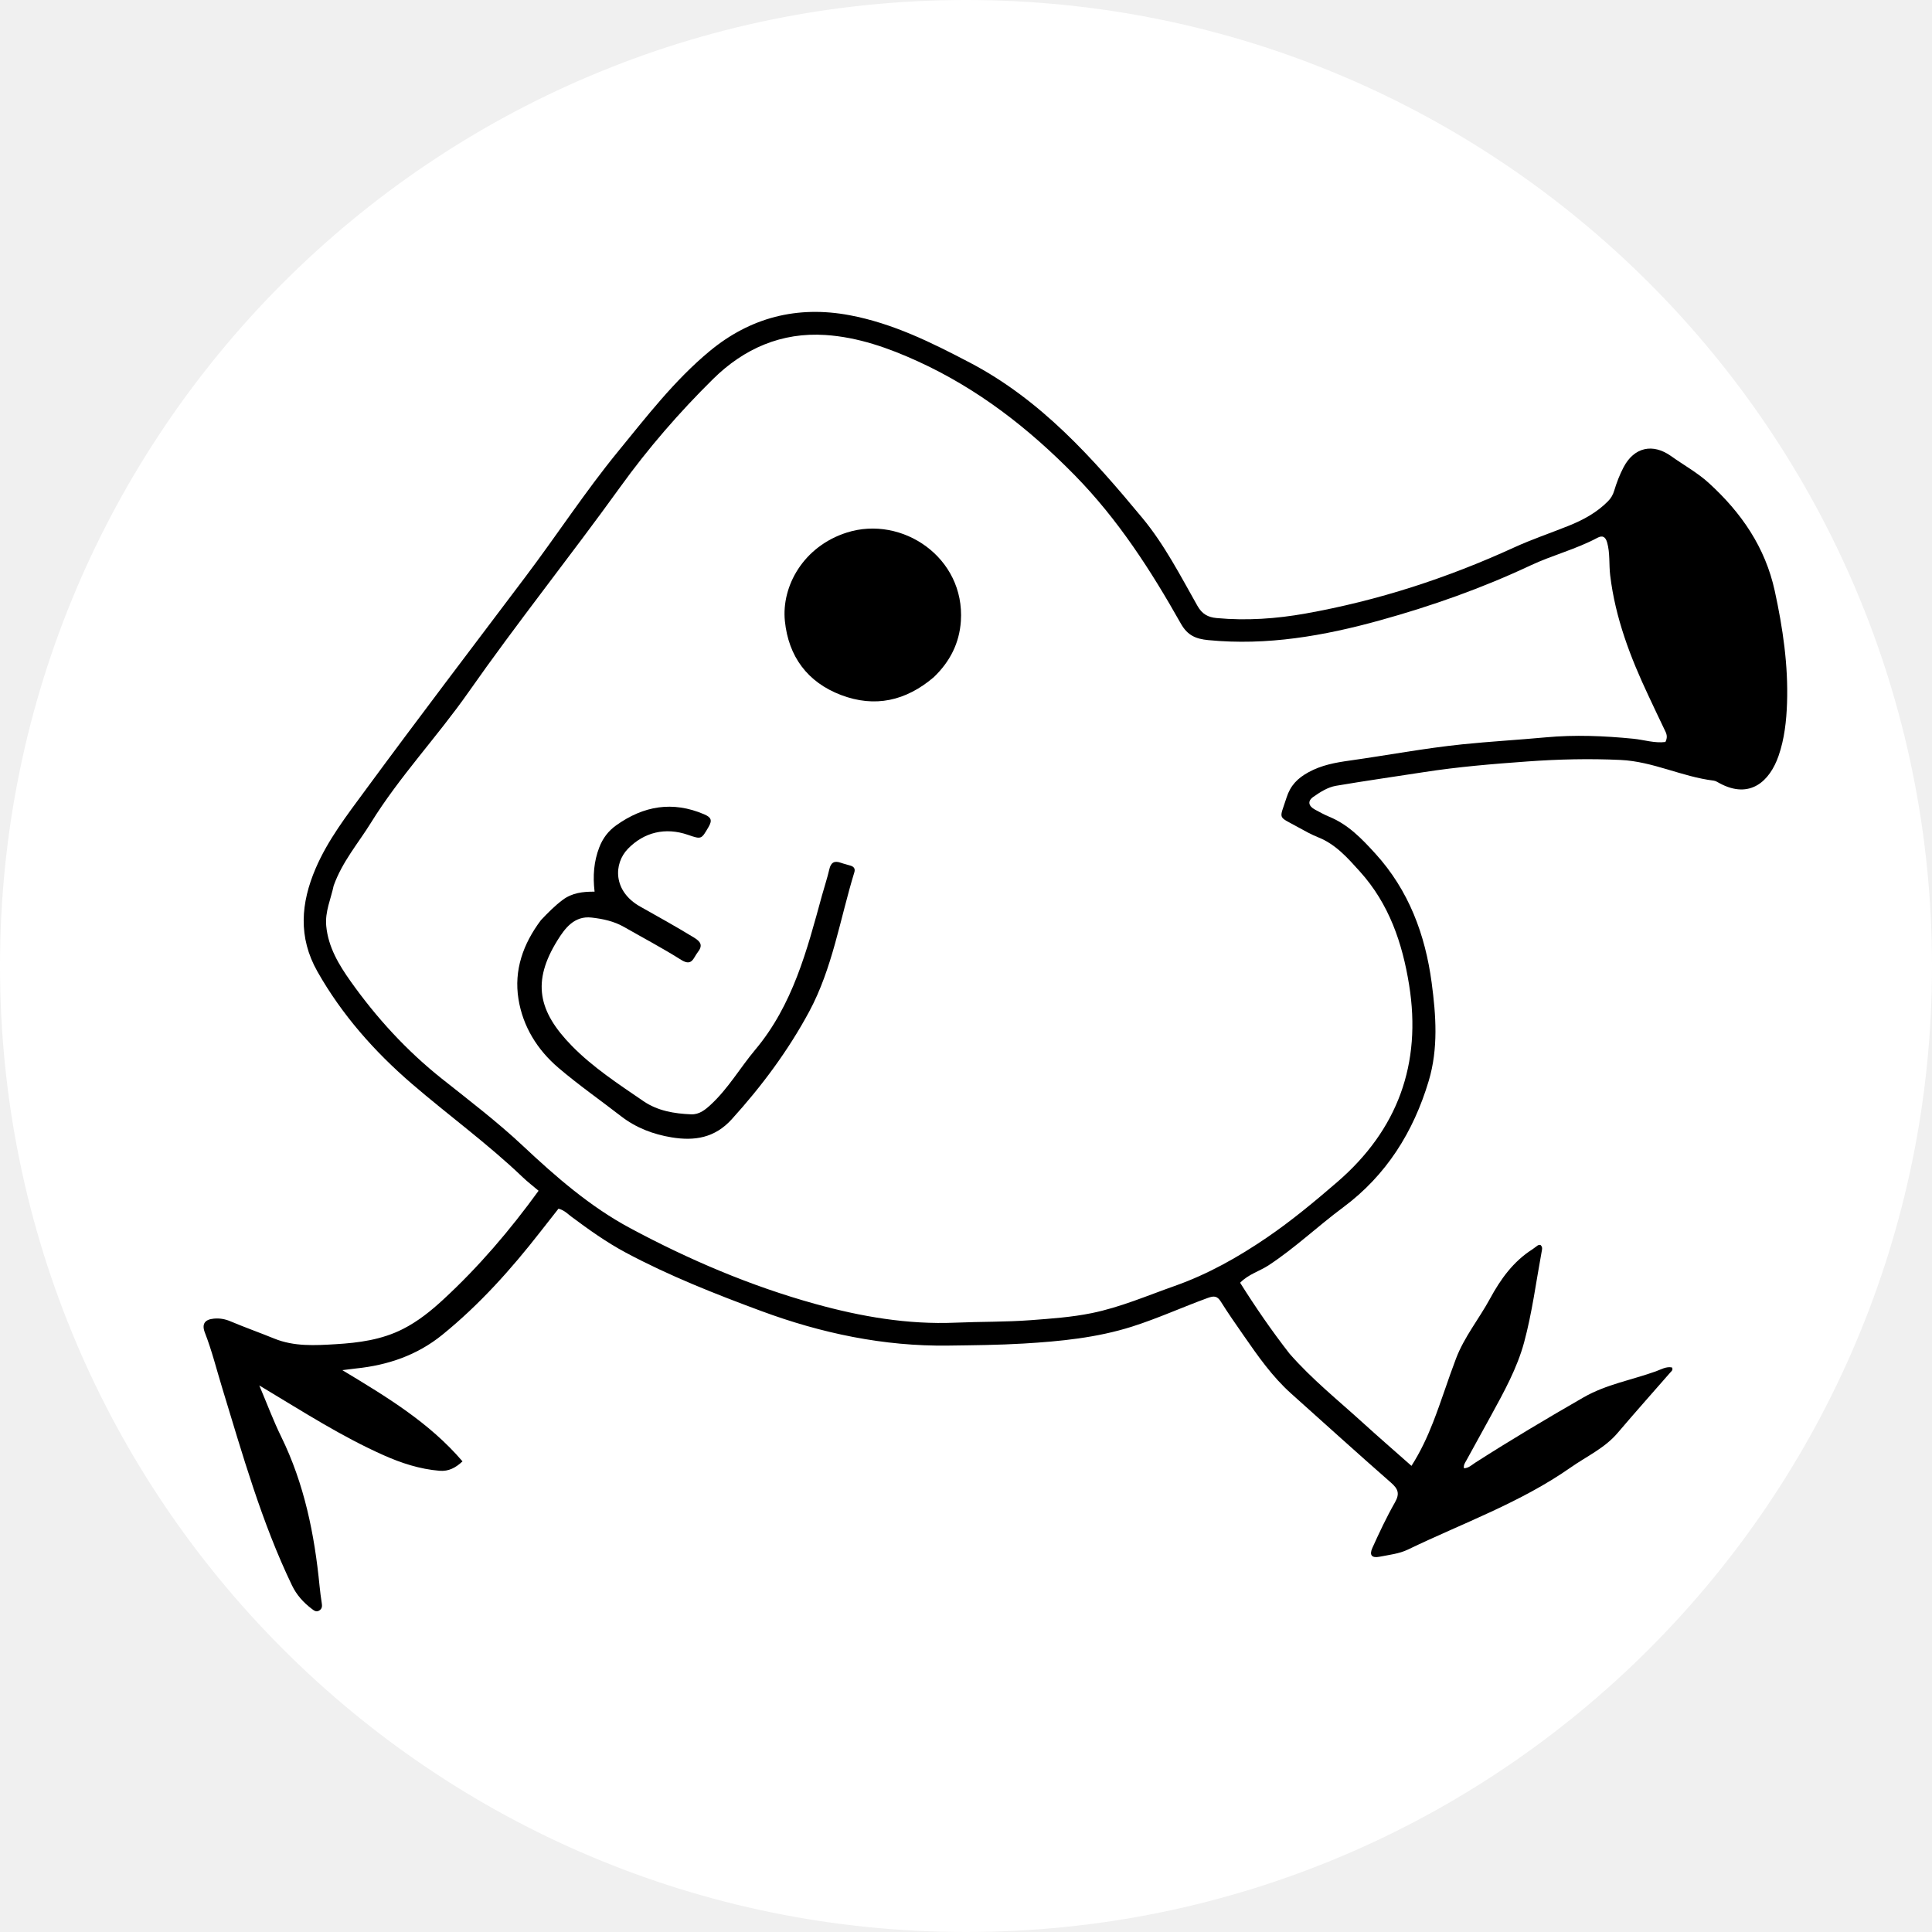
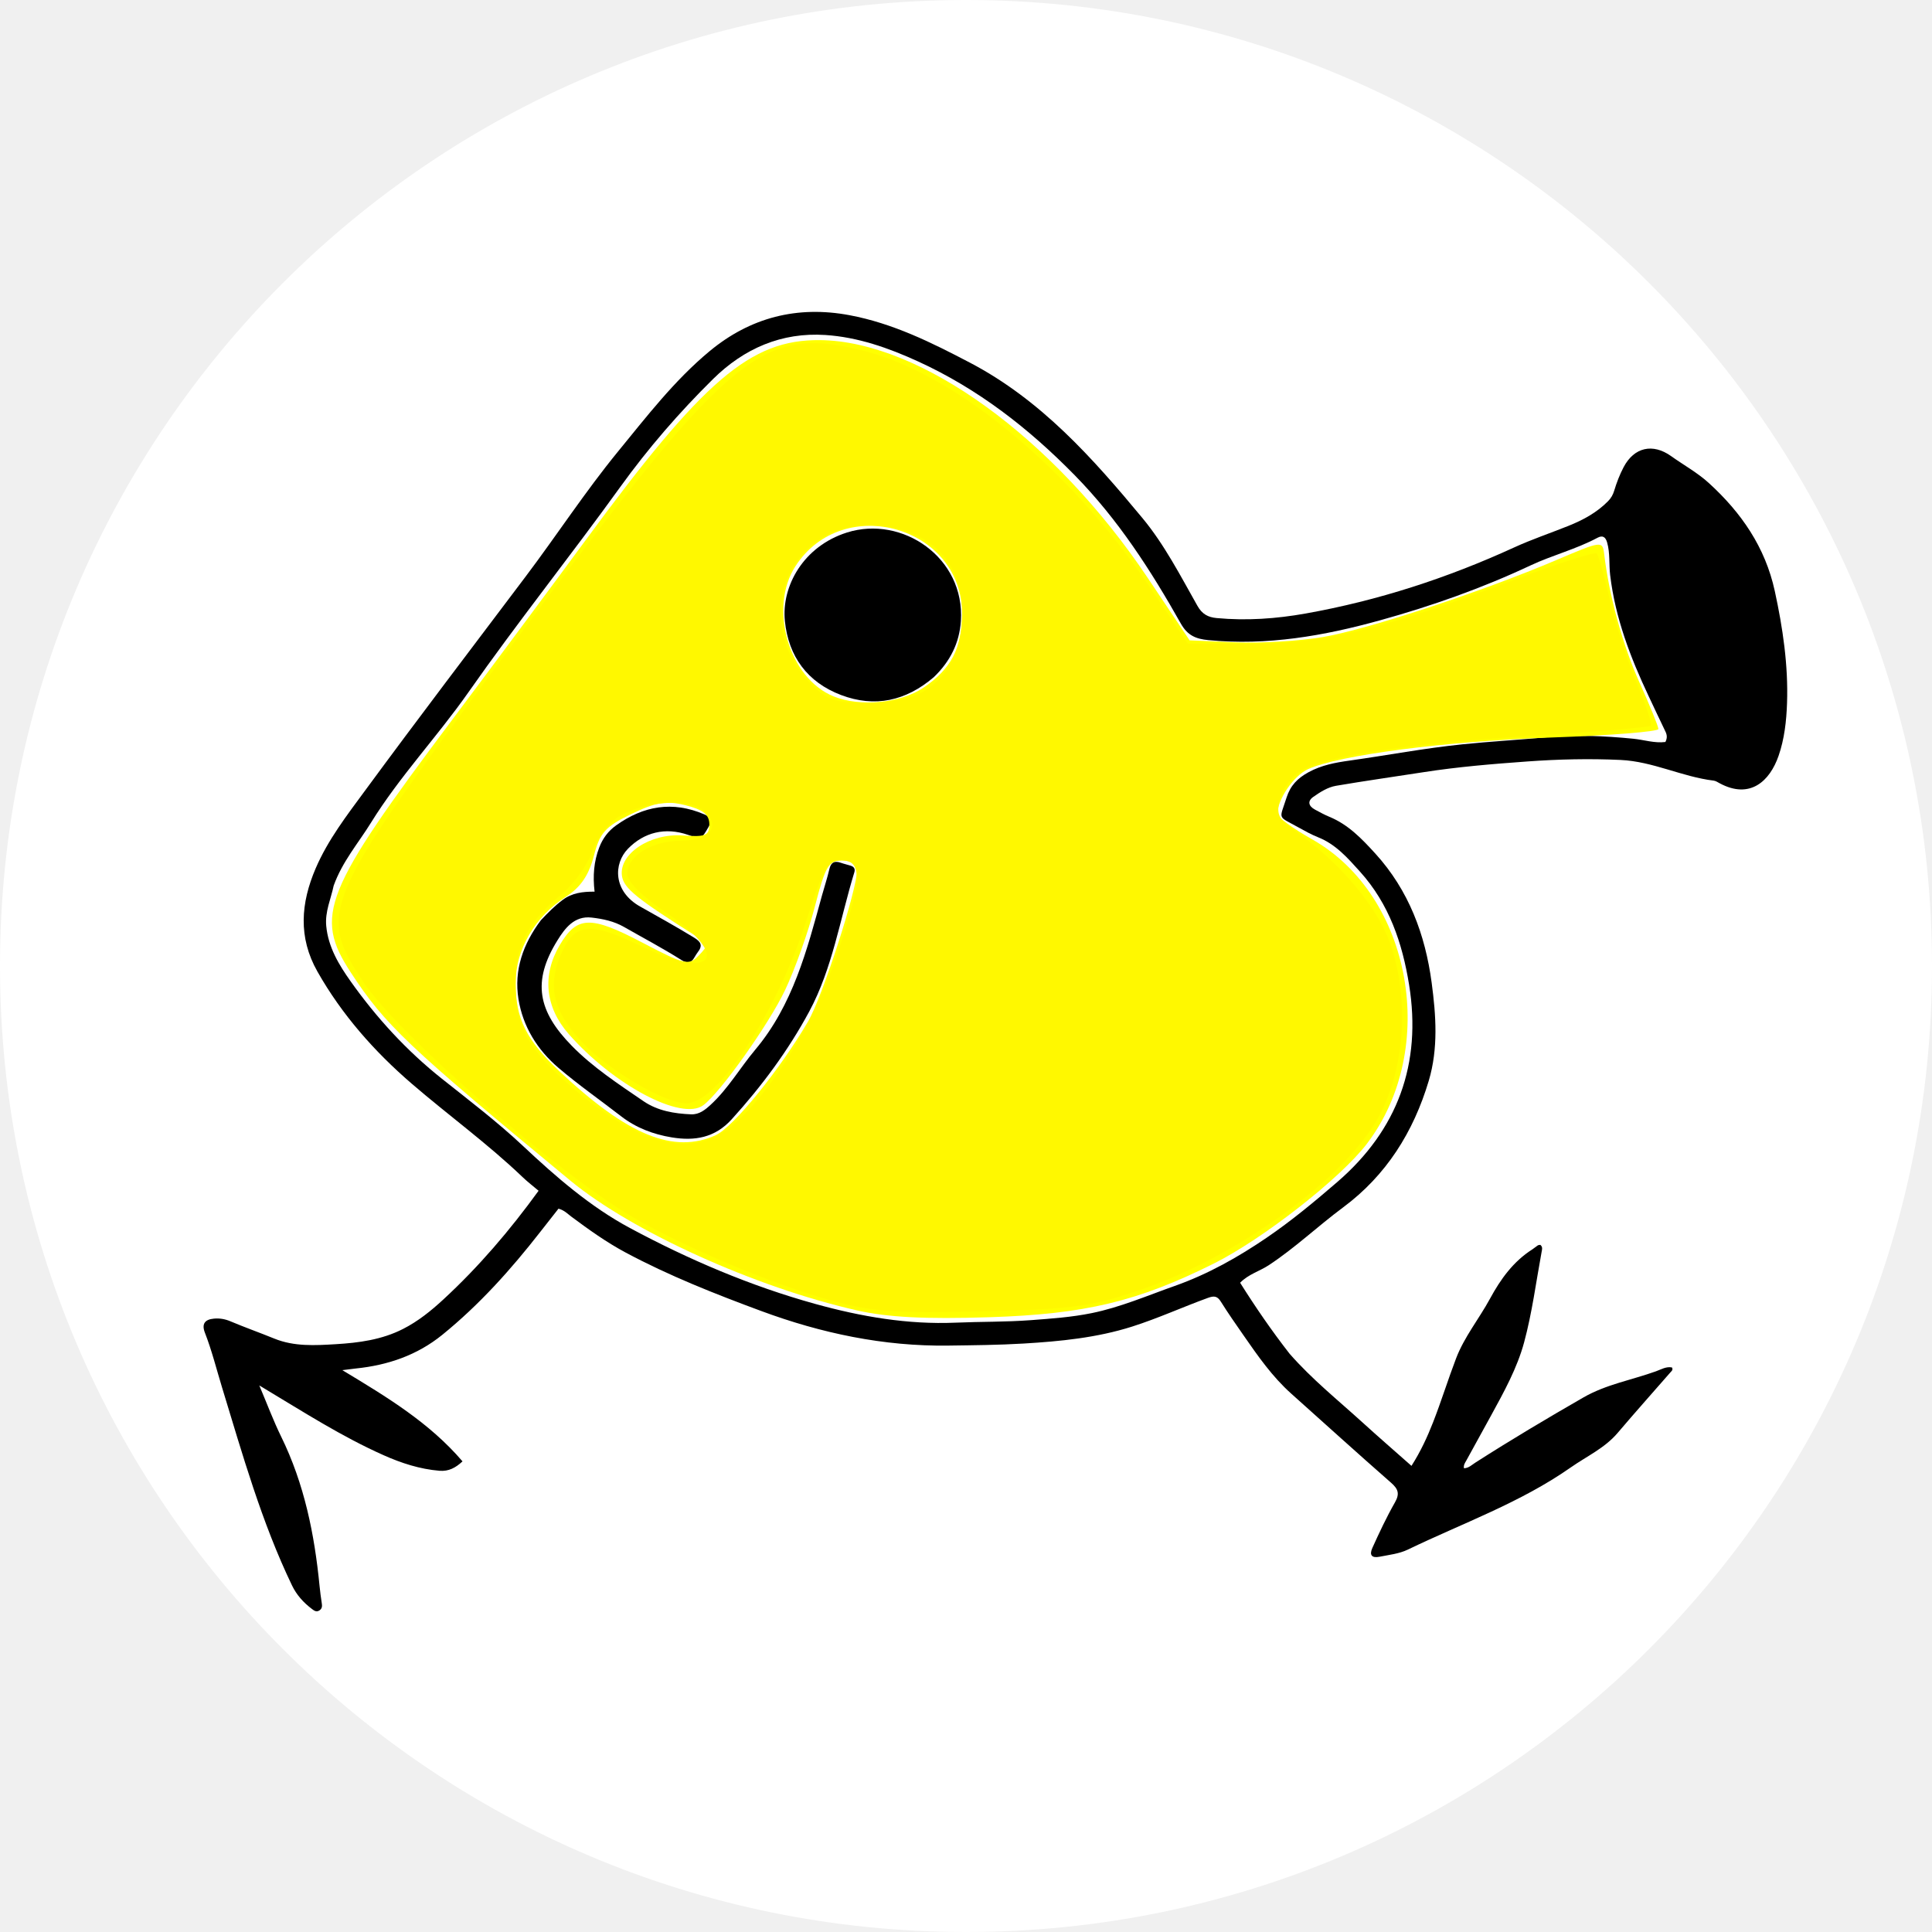
- <svg xmlns="http://www.w3.org/2000/svg" width="48px" height="48px" class="oofla" viewBox="0 0 1024 1024">
-   <circle fill="#fff" cx="512" cy="512" r="512" />
-   <path d="M683.504 717.497c11.91 13.601 25.727 24.666 38.778 36.54 8.351 7.596 16.888 14.988 25.826 22.9 4.875-7.64 8.408-15.312 11.463-23.122 4.365-11.157 7.901-22.637 12.176-33.833 4.367-11.438 12.198-20.987 17.986-31.656 5.63-10.38 12.345-19.72 22.493-26.171.98-.623 1.839-1.433 2.815-2.06.377-.242.926-.216 1.352-.303 1.407 1.11.918 2.529.693 3.743-2.96 16.015-5.036 32.274-9.275 47.947-3.68 13.607-10.623 26.182-17.427 38.613-4.399 8.037-8.837 16.053-13.243 24.086-.625 1.14-1.502 2.21-1.224 4.025 2.49-.048 4.181-1.79 6.015-2.965 18.804-12.045 37.983-23.454 57.343-34.585 12.034-6.918 25.615-9.225 38.416-13.835 2.714-.978 5.404-2.653 8.487-2.049.724 1.356-.282 1.982-.887 2.676-9.3 10.674-18.738 21.23-27.899 32.02-6.868 8.092-16.425 12.391-24.838 18.288-26.676 18.696-57.346 29.561-86.402 43.578-4.542 2.19-9.911 2.77-14.962 3.767-4.088.807-5.545-.825-3.803-4.682 3.698-8.185 7.537-16.345 11.974-24.142 2.608-4.583 1.708-7.092-2.056-10.389-17.793-15.586-35.315-31.482-52.946-47.254-10.033-8.975-17.657-19.919-25.258-30.877-4.082-5.885-8.212-11.75-12-17.823-1.894-3.036-3.581-3.22-6.884-2.023-13.455 4.877-26.483 10.855-40.147 15.196-18.737 5.953-38.098 7.837-57.536 8.998-13.285.794-26.616.903-39.93 1.085-34.228.466-67.3-6.541-99.087-18.306-24.459-9.053-48.854-18.674-71.964-31.041-10.163-5.44-19.51-12.131-28.735-19.003-1.971-1.47-3.689-3.382-6.804-4.22-3.152 4.014-6.428 8.164-9.68 12.333-15.506 19.885-32.252 38.586-51.904 54.526-13.379 10.851-28.92 16.118-45.845 17.85-1.808.186-3.608.443-7.135.88 23.644 14.243 46.106 27.8 63.69 48.344-3.64 3.409-7.348 5.392-12.199 4.987-10.42-.871-20.15-4.03-29.654-8.263-22.15-9.864-42.483-22.94-63.191-35.362-.526-.316-1.051-.634-2.668-1.61 4.138 9.762 7.43 18.64 11.577 27.098 12.286 25.049 17.7 51.79 20.376 79.272.29 2.975.684 5.943 1.143 8.897.245 1.576.316 2.965-1.212 3.977-1.642 1.086-2.847.1-4.042-.806-4.43-3.356-8.055-7.349-10.503-12.436-16.17-33.618-26.211-69.39-37.061-104.886-2.966-9.702-5.405-19.566-9.1-29.05-1.796-4.61-.097-7.024 4.753-7.468 3.026-.278 5.838.18 8.729 1.4 7.668 3.235 15.53 6.007 23.237 9.153 10.566 4.314 21.638 3.652 32.555 2.998 12.272-.735 24.43-2.32 35.75-8.09 8.014-4.084 14.819-9.595 21.296-15.568 18.777-17.314 35.283-36.64 50.537-57.668-2.967-2.52-5.86-4.732-8.475-7.234-18.563-17.764-39.4-32.827-58.806-49.556-19.722-17.003-36.94-36.451-49.931-59.376-10.313-18.2-8.804-36.361-.963-54.655 6.49-15.14 16.568-28.171 26.201-41.274 28.01-38.095 56.663-75.718 85.13-113.476 16.548-21.948 31.567-45.024 49-66.315 15.2-18.564 29.902-37.694 48.444-53.079 21.547-17.88 46.456-24.328 74.277-19.09 22.919 4.315 43.307 14.434 63.776 25.165 37.634 19.73 65.012 50.521 91.392 82.338 11.665 14.068 20.14 30.596 29.164 46.542 2.49 4.4 5.605 6.043 10.19 6.47 15.83 1.475 31.526.371 47.119-2.407 38.385-6.84 75.14-18.798 110.573-35.036 9.37-4.294 19.198-7.583 28.776-11.432 7.76-3.118 15.03-7.016 20.995-13.098 1.605-1.636 2.587-3.414 3.216-5.492 1.306-4.314 2.897-8.502 5-12.502 5.585-10.622 15.487-12.804 25.2-5.86 6.634 4.743 13.872 8.696 19.92 14.2 17.23 15.686 29.96 34.04 35.025 57.358 4.255 19.595 7.159 39.251 6.48 59.315-.32 9.487-1.392 19.055-4.488 27.984-4.641 13.385-15.108 23.203-31.224 14.531-1.024-.55-2.083-1.271-3.187-1.405-16.786-2.035-32.104-10.145-49.34-10.955-16.53-.776-32.944-.386-49.369.8-18.415 1.328-36.826 2.843-55.093 5.689-15.442 2.405-30.923 4.58-46.327 7.205-4.405.75-8.371 3.307-12.035 5.859-3.182 2.216-2.67 4.872.899 6.785 2.495 1.338 4.987 2.72 7.598 3.795 10.017 4.126 17.152 11.588 24.312 19.443 17.8 19.53 26.51 43.099 29.9 68.499 2.295 17.192 3.584 34.84-1.557 52.027-8.108 27.105-22.5 50.077-45.397 67.065-13.375 9.924-25.462 21.472-39.419 30.645-4.83 3.175-10.675 4.712-15.15 9.28 8.14 12.937 16.685 25.398 26.215 37.616M176.859 469.396c-1.474 7.093-4.665 13.774-3.947 21.39 1.067 11.313 6.762 20.645 12.955 29.375 13.73 19.356 29.704 36.78 48.375 51.615 14.59 11.592 29.392 22.863 43.042 35.678 17.368 16.304 35.531 32.115 56.574 43.411 31.267 16.785 63.932 30.738 98.227 40.237 24.271 6.724 48.98 11.02 74.409 9.936 13.299-.567 26.63-.325 39.925-1.33 10.774-.815 21.546-1.558 32.164-3.718 15.246-3.101 29.442-9.258 44.026-14.407 17.685-6.244 33.675-15.291 48.893-25.668 13.034-8.888 25.269-19.058 37.236-29.381 32.071-27.664 44.864-62.65 38.117-104.545-3.572-22.177-10.59-42.89-26.04-60.018-6.505-7.213-12.793-14.456-22.152-18.184-3.698-1.473-7.217-3.443-10.71-5.38-11.053-6.13-9.883-3.67-6.053-15.672 2.046-6.41 5.829-10.253 11.612-13.422 6.932-3.799 14.226-5.123 21.824-6.19 19.914-2.798 39.681-6.555 59.715-8.612 14.737-1.513 29.521-2.338 44.261-3.705 15.486-1.437 30.881-.785 46.314.733 5.719.563 11.347 2.47 17.065 1.731 1.036-2.028.916-3.697.043-5.496-3.056-6.29-6.003-12.632-8.987-18.956-9.625-20.398-17.601-41.273-20.322-63.922-.694-5.78.002-11.661-1.606-17.348-.816-2.887-2.327-4.013-5.11-2.522-11.355 6.084-23.937 9.225-35.525 14.672-25.697 12.08-52.32 21.482-79.649 29.061-29.842 8.276-59.964 13.554-91.129 10.513-6.53-.638-10.95-2.4-14.532-8.755-15.876-28.17-33.214-55.138-56.187-78.57-24.466-24.955-51.266-45.811-83.056-60.363-15.736-7.203-31.98-12.908-49.183-14.03-23.164-1.51-43.033 7.078-59.521 23.35-17.942 17.707-34.448 36.765-49.146 57.158-26.4 36.626-54.61 71.902-80.522 108.876-16.536 23.595-36.486 44.621-51.703 69.215-6.645 10.739-15.063 20.404-19.697 33.243z" />
-   <path d="M494.91 358.933c-14.797 12.597-31.175 16.247-49.118 9.447-17.873-6.774-27.879-20.494-29.787-39.195-1.888-18.497 9.83-39.637 32.895-46.94 29.23-9.252 62.627 13.226 60.38 46.951-.774 11.601-5.7 21.435-14.37 29.737zM286.681 487.727c3.792-4.019 7.42-7.679 11.58-10.788 4.902-3.664 10.614-4.408 16.881-4.338-.99-8.342-.385-16.01 2.473-23.444 1.856-4.827 4.761-8.702 8.965-11.704 14.518-10.365 29.917-13.025 46.677-5.839 3.664 1.572 4.38 3.135 2.301 6.677-3.825 6.52-3.669 6.702-10.87 4.207-12.16-4.21-23.361-1.324-31.808 7.303-7.818 7.986-7.972 22.614 6.42 30.693 9.587 5.38 19.18 10.727 28.567 16.457 3.56 2.173 4.793 4.176 1.914 7.808-2.303 2.905-2.938 7.66-8.776 3.974-9.846-6.216-20.178-11.663-30.297-17.448-5.318-3.039-11.195-4.273-17.147-4.954-9.243-1.058-14.205 5.814-18.074 12.033-13.64 21.925-10.338 37.665 7.652 56.017 11.151 11.375 24.73 20.246 37.928 29.275 7.471 5.11 16.272 6.589 25.196 6.96 4.346.182 7.473-2.367 10.467-5.132 9.265-8.555 15.527-19.532 23.534-29.07 19.987-23.805 27.465-52.827 35.387-81.747 1.274-4.651 2.829-9.234 3.908-13.928.842-3.662 2.691-4.667 6.111-3.449 1.721.614 3.523.997 5.264 1.559 1.677.54 2.44 1.662 1.891 3.455-7.588 24.778-11.576 50.9-23.956 73.895-11.12 20.654-25.172 39.543-41.042 57.042-8.966 9.888-19.666 11.58-31.781 9.6-9.837-1.61-18.932-5.06-26.907-11.24-11.057-8.57-22.569-16.6-33.194-25.67-11.158-9.523-18.813-21.843-21.148-36.414-2.454-15.312 2.425-29.176 11.884-41.79z" />
+ <svg xmlns="http://www.w3.org/2000/svg" width="48px" height="48px" class="oofla" viewBox="0 0 1024 1024" version="1.1" id="svg2">
+   <defs id="defs2" />
+   <circle fill="#fff" cx="512" cy="512" r="512" id="circle1" />
+   <path d="M683.504 717.497c11.91 13.601 25.727 24.666 38.778 36.54 8.351 7.596 16.888 14.988 25.826 22.9 4.875-7.64 8.408-15.312 11.463-23.122 4.365-11.157 7.901-22.637 12.176-33.833 4.367-11.438 12.198-20.987 17.986-31.656 5.63-10.38 12.345-19.72 22.493-26.171.98-.623 1.839-1.433 2.815-2.06.377-.242.926-.216 1.352-.303 1.407 1.11.918 2.529.693 3.743-2.96 16.015-5.036 32.274-9.275 47.947-3.68 13.607-10.623 26.182-17.427 38.613-4.399 8.037-8.837 16.053-13.243 24.086-.625 1.14-1.502 2.21-1.224 4.025 2.49-.048 4.181-1.79 6.015-2.965 18.804-12.045 37.983-23.454 57.343-34.585 12.034-6.918 25.615-9.225 38.416-13.835 2.714-.978 5.404-2.653 8.487-2.049.724 1.356-.282 1.982-.887 2.676-9.3 10.674-18.738 21.23-27.899 32.02-6.868 8.092-16.425 12.391-24.838 18.288-26.676 18.696-57.346 29.561-86.402 43.578-4.542 2.19-9.911 2.77-14.962 3.767-4.088.807-5.545-.825-3.803-4.682 3.698-8.185 7.537-16.345 11.974-24.142 2.608-4.583 1.708-7.092-2.056-10.389-17.793-15.586-35.315-31.482-52.946-47.254-10.033-8.975-17.657-19.919-25.258-30.877-4.082-5.885-8.212-11.75-12-17.823-1.894-3.036-3.581-3.22-6.884-2.023-13.455 4.877-26.483 10.855-40.147 15.196-18.737 5.953-38.098 7.837-57.536 8.998-13.285.794-26.616.903-39.93 1.085-34.228.466-67.3-6.541-99.087-18.306-24.459-9.053-48.854-18.674-71.964-31.041-10.163-5.44-19.51-12.131-28.735-19.003-1.971-1.47-3.689-3.382-6.804-4.22-3.152 4.014-6.428 8.164-9.68 12.333-15.506 19.885-32.252 38.586-51.904 54.526-13.379 10.851-28.92 16.118-45.845 17.85-1.808.186-3.608.443-7.135.88 23.644 14.243 46.106 27.8 63.69 48.344-3.64 3.409-7.348 5.392-12.199 4.987-10.42-.871-20.15-4.03-29.654-8.263-22.15-9.864-42.483-22.94-63.191-35.362-.526-.316-1.051-.634-2.668-1.61 4.138 9.762 7.43 18.64 11.577 27.098 12.286 25.049 17.7 51.79 20.376 79.272.29 2.975.684 5.943 1.143 8.897.245 1.576.316 2.965-1.212 3.977-1.642 1.086-2.847.1-4.042-.806-4.43-3.356-8.055-7.349-10.503-12.436-16.17-33.618-26.211-69.39-37.061-104.886-2.966-9.702-5.405-19.566-9.1-29.05-1.796-4.61-.097-7.024 4.753-7.468 3.026-.278 5.838.18 8.729 1.4 7.668 3.235 15.53 6.007 23.237 9.153 10.566 4.314 21.638 3.652 32.555 2.998 12.272-.735 24.43-2.32 35.75-8.09 8.014-4.084 14.819-9.595 21.296-15.568 18.777-17.314 35.283-36.64 50.537-57.668-2.967-2.52-5.86-4.732-8.475-7.234-18.563-17.764-39.4-32.827-58.806-49.556-19.722-17.003-36.94-36.451-49.931-59.376-10.313-18.2-8.804-36.361-.963-54.655 6.49-15.14 16.568-28.171 26.201-41.274 28.01-38.095 56.663-75.718 85.13-113.476 16.548-21.948 31.567-45.024 49-66.315 15.2-18.564 29.902-37.694 48.444-53.079 21.547-17.88 46.456-24.328 74.277-19.09 22.919 4.315 43.307 14.434 63.776 25.165 37.634 19.73 65.012 50.521 91.392 82.338 11.665 14.068 20.14 30.596 29.164 46.542 2.49 4.4 5.605 6.043 10.19 6.47 15.83 1.475 31.526.371 47.119-2.407 38.385-6.84 75.14-18.798 110.573-35.036 9.37-4.294 19.198-7.583 28.776-11.432 7.76-3.118 15.03-7.016 20.995-13.098 1.605-1.636 2.587-3.414 3.216-5.492 1.306-4.314 2.897-8.502 5-12.502 5.585-10.622 15.487-12.804 25.2-5.86 6.634 4.743 13.872 8.696 19.92 14.2 17.23 15.686 29.96 34.04 35.025 57.358 4.255 19.595 7.159 39.251 6.48 59.315-.32 9.487-1.392 19.055-4.488 27.984-4.641 13.385-15.108 23.203-31.224 14.531-1.024-.55-2.083-1.271-3.187-1.405-16.786-2.035-32.104-10.145-49.34-10.955-16.53-.776-32.944-.386-49.369.8-18.415 1.328-36.826 2.843-55.093 5.689-15.442 2.405-30.923 4.58-46.327 7.205-4.405.75-8.371 3.307-12.035 5.859-3.182 2.216-2.67 4.872.899 6.785 2.495 1.338 4.987 2.72 7.598 3.795 10.017 4.126 17.152 11.588 24.312 19.443 17.8 19.53 26.51 43.099 29.9 68.499 2.295 17.192 3.584 34.84-1.557 52.027-8.108 27.105-22.5 50.077-45.397 67.065-13.375 9.924-25.462 21.472-39.419 30.645-4.83 3.175-10.675 4.712-15.15 9.28 8.14 12.937 16.685 25.398 26.215 37.616M176.859 469.396c-1.474 7.093-4.665 13.774-3.947 21.39 1.067 11.313 6.762 20.645 12.955 29.375 13.73 19.356 29.704 36.78 48.375 51.615 14.59 11.592 29.392 22.863 43.042 35.678 17.368 16.304 35.531 32.115 56.574 43.411 31.267 16.785 63.932 30.738 98.227 40.237 24.271 6.724 48.98 11.02 74.409 9.936 13.299-.567 26.63-.325 39.925-1.33 10.774-.815 21.546-1.558 32.164-3.718 15.246-3.101 29.442-9.258 44.026-14.407 17.685-6.244 33.675-15.291 48.893-25.668 13.034-8.888 25.269-19.058 37.236-29.381 32.071-27.664 44.864-62.65 38.117-104.545-3.572-22.177-10.59-42.89-26.04-60.018-6.505-7.213-12.793-14.456-22.152-18.184-3.698-1.473-7.217-3.443-10.71-5.38-11.053-6.13-9.883-3.67-6.053-15.672 2.046-6.41 5.829-10.253 11.612-13.422 6.932-3.799 14.226-5.123 21.824-6.19 19.914-2.798 39.681-6.555 59.715-8.612 14.737-1.513 29.521-2.338 44.261-3.705 15.486-1.437 30.881-.785 46.314.733 5.719.563 11.347 2.47 17.065 1.731 1.036-2.028.916-3.697.043-5.496-3.056-6.29-6.003-12.632-8.987-18.956-9.625-20.398-17.601-41.273-20.322-63.922-.694-5.78.002-11.661-1.606-17.348-.816-2.887-2.327-4.013-5.11-2.522-11.355 6.084-23.937 9.225-35.525 14.672-25.697 12.08-52.32 21.482-79.649 29.061-29.842 8.276-59.964 13.554-91.129 10.513-6.53-.638-10.95-2.4-14.532-8.755-15.876-28.17-33.214-55.138-56.187-78.57-24.466-24.955-51.266-45.811-83.056-60.363-15.736-7.203-31.98-12.908-49.183-14.03-23.164-1.51-43.033 7.078-59.521 23.35-17.942 17.707-34.448 36.765-49.146 57.158-26.4 36.626-54.61 71.902-80.522 108.876-16.536 23.595-36.486 44.621-51.703 69.215-6.645 10.739-15.063 20.404-19.697 33.243z" id="path1" />
+   <path d="M494.91 358.933c-14.797 12.597-31.175 16.247-49.118 9.447-17.873-6.774-27.879-20.494-29.787-39.195-1.888-18.497 9.83-39.637 32.895-46.94 29.23-9.252 62.627 13.226 60.38 46.951-.774 11.601-5.7 21.435-14.37 29.737zM286.681 487.727c3.792-4.019 7.42-7.679 11.58-10.788 4.902-3.664 10.614-4.408 16.881-4.338-.99-8.342-.385-16.01 2.473-23.444 1.856-4.827 4.761-8.702 8.965-11.704 14.518-10.365 29.917-13.025 46.677-5.839 3.664 1.572 4.38 3.135 2.301 6.677-3.825 6.52-3.669 6.702-10.87 4.207-12.16-4.21-23.361-1.324-31.808 7.303-7.818 7.986-7.972 22.614 6.42 30.693 9.587 5.38 19.18 10.727 28.567 16.457 3.56 2.173 4.793 4.176 1.914 7.808-2.303 2.905-2.938 7.66-8.776 3.974-9.846-6.216-20.178-11.663-30.297-17.448-5.318-3.039-11.195-4.273-17.147-4.954-9.243-1.058-14.205 5.814-18.074 12.033-13.64 21.925-10.338 37.665 7.652 56.017 11.151 11.375 24.73 20.246 37.928 29.275 7.471 5.11 16.272 6.589 25.196 6.96 4.346.182 7.473-2.367 10.467-5.132 9.265-8.555 15.527-19.532 23.534-29.07 19.987-23.805 27.465-52.827 35.387-81.747 1.274-4.651 2.829-9.234 3.908-13.928.842-3.662 2.691-4.667 6.111-3.449 1.721.614 3.523.997 5.264 1.559 1.677.54 2.44 1.662 1.891 3.455-7.588 24.778-11.576 50.9-23.956 73.895-11.12 20.654-25.172 39.543-41.042 57.042-8.966 9.888-19.666 11.58-31.781 9.6-9.837-1.61-18.932-5.06-26.907-11.24-11.057-8.57-22.569-16.6-33.194-25.67-11.158-9.523-18.813-21.843-21.148-36.414-2.454-15.312 2.425-29.176 11.884-41.79z" id="path2" />
+   <path style="fill:#ffff00;stroke-width:0.163" d="M 21.295,32.557 C 18.772,31.988 15.702,30.598 14.171,29.333 10.111,25.979 9.564,25.46 8.714,24.159 7.794,22.75 8.035,22.15 11.24,17.876 c 1.013,-1.351 2.488,-3.337 3.279,-4.414 2.957,-4.028 4.125,-5.028 5.851,-5.012 2.498,0.024 5.813,2.428 8.146,5.909 l 1.039,1.55 1.132,0.05 c 0.623,0.027 1.607,-0.033 2.188,-0.133 1.133,-0.197 3.938,-1.123 5.798,-1.914 1.124,-0.478 1.143,-0.481 1.183,-0.142 0.124,1.041 0.459,2.259 0.875,3.182 0.259,0.573 0.471,1.095 0.471,1.16 0,0.065 -1.193,0.16 -2.652,0.211 -2.633,0.092 -5.285,0.437 -6.051,0.786 -0.36,0.164 -0.762,0.754 -0.762,1.117 0,0.077 0.388,0.359 0.863,0.627 2.474,1.396 3.158,5.208 1.358,7.566 -0.654,0.856 -2.585,2.367 -3.802,2.974 -1.894,0.945 -3.199,1.257 -5.574,1.333 -1.593,0.051 -2.529,0.003 -3.288,-0.169 z m -3.507,-4.358 c 0.432,-0.197 1.586,-1.62 2.285,-2.816 0.362,-0.62 1.222,-3.28 1.222,-3.78 0,-0.128 -0.164,-0.227 -0.376,-0.227 -0.329,0 -0.414,0.144 -0.673,1.144 -0.163,0.629 -0.497,1.566 -0.742,2.081 -0.407,0.856 -1.61,2.549 -2.032,2.859 -0.537,0.395 -2.228,-0.5 -3.343,-1.77 -0.585,-0.666 -0.665,-1.46 -0.223,-2.209 0.429,-0.726 0.765,-0.738 2.042,-0.068 1.071,0.561 1.165,0.583 1.411,0.327 0.244,-0.253 0.241,-0.289 -0.034,-0.462 -1.51,-0.952 -1.829,-1.21 -1.873,-1.517 -0.078,-0.545 0.7,-1.063 1.509,-1.004 0.569,0.042 0.662,0.003 0.662,-0.278 0,-0.24 -0.158,-0.365 -0.592,-0.473 -0.481,-0.119 -0.734,-0.078 -1.348,0.219 -0.645,0.312 -0.781,0.465 -0.93,1.044 -0.122,0.473 -0.33,0.777 -0.686,1.005 -0.779,0.498 -1.257,1.317 -1.257,2.154 0,0.877 0.27,1.418 1.088,2.187 1.701,1.597 2.843,2.063 3.89,1.586 z m 5.153,-11.112 c 0.684,-0.461 0.959,-0.985 0.962,-1.831 0.006,-2.171 -2.952,-3.022 -4.139,-1.191 -0.676,1.044 -0.167,2.785 0.946,3.236 0.662,0.268 1.658,0.172 2.231,-0.214 z" id="path3" transform="scale(21.33333)" />
+   <path style="fill:#fff800;stroke-width:0.163" d="M 20.668,32.314 C 19.237,31.927 17.003,30.989 15.703,30.229 13.87,29.158 9.894,25.692 9.051,24.43 7.878,22.673 7.972,22.449 12.448,16.399 c 5.711,-7.719 6.441,-8.339 9.039,-7.675 2.261,0.578 5.091,2.918 7.062,5.84 l 0.963,1.428 h 1.563 c 1.81,0 3.244,-0.345 6.457,-1.554 1.128,-0.424 2.09,-0.733 2.137,-0.686 0.047,0.047 0.191,0.552 0.32,1.122 0.129,0.57 0.428,1.498 0.663,2.063 0.236,0.564 0.398,1.057 0.361,1.094 -0.037,0.037 -1.339,0.148 -2.893,0.245 -3.209,0.201 -5.245,0.513 -5.82,0.89 -0.217,0.142 -0.444,0.456 -0.504,0.698 -0.092,0.365 -0.03,0.496 0.365,0.772 1.17,0.817 2.117,1.961 2.419,2.922 0.433,1.377 0.305,3.02 -0.326,4.185 -0.84,1.549 -3.541,3.504 -5.969,4.319 -1.205,0.405 -1.647,0.463 -3.889,0.517 -2.142,0.051 -2.713,0.011 -3.727,-0.264 z m -2.481,-4.348 c 0.954,-0.802 1.997,-2.48 2.563,-4.12 0.668,-1.938 0.702,-2.47 0.156,-2.47 -0.348,0 -0.443,0.165 -0.887,1.536 -0.733,2.264 -2.205,4.503 -2.959,4.5 -0.54,-0.002 -1.903,-0.796 -2.58,-1.503 -0.71,-0.742 -0.878,-1.364 -0.573,-2.127 0.341,-0.855 0.717,-0.907 2.013,-0.28 1.808,0.875 2.271,0.285 0.643,-0.82 -0.622,-0.422 -0.979,-0.778 -0.979,-0.976 0,-0.442 0.62,-0.819 1.347,-0.819 0.738,0 1.007,-0.402 0.515,-0.771 -0.412,-0.309 -1.603,-0.181 -2.155,0.231 -0.23,0.172 -0.501,0.559 -0.603,0.86 -0.101,0.301 -0.429,0.751 -0.728,1.001 -0.872,0.728 -1.148,1.268 -1.149,2.249 -0.001,1.074 0.324,1.65 1.486,2.63 1.665,1.404 2.928,1.689 3.891,0.879 z m 4.733,-10.773 c 0.655,-0.387 0.986,-1.051 0.986,-1.98 0,-1.319 -0.908,-2.159 -2.334,-2.159 -2.048,0 -2.925,2.436 -1.419,3.942 0.401,0.401 0.59,0.464 1.389,0.464 0.564,0 1.102,-0.104 1.377,-0.267 z" id="path4" transform="scale(21.33333)" />
</svg>
